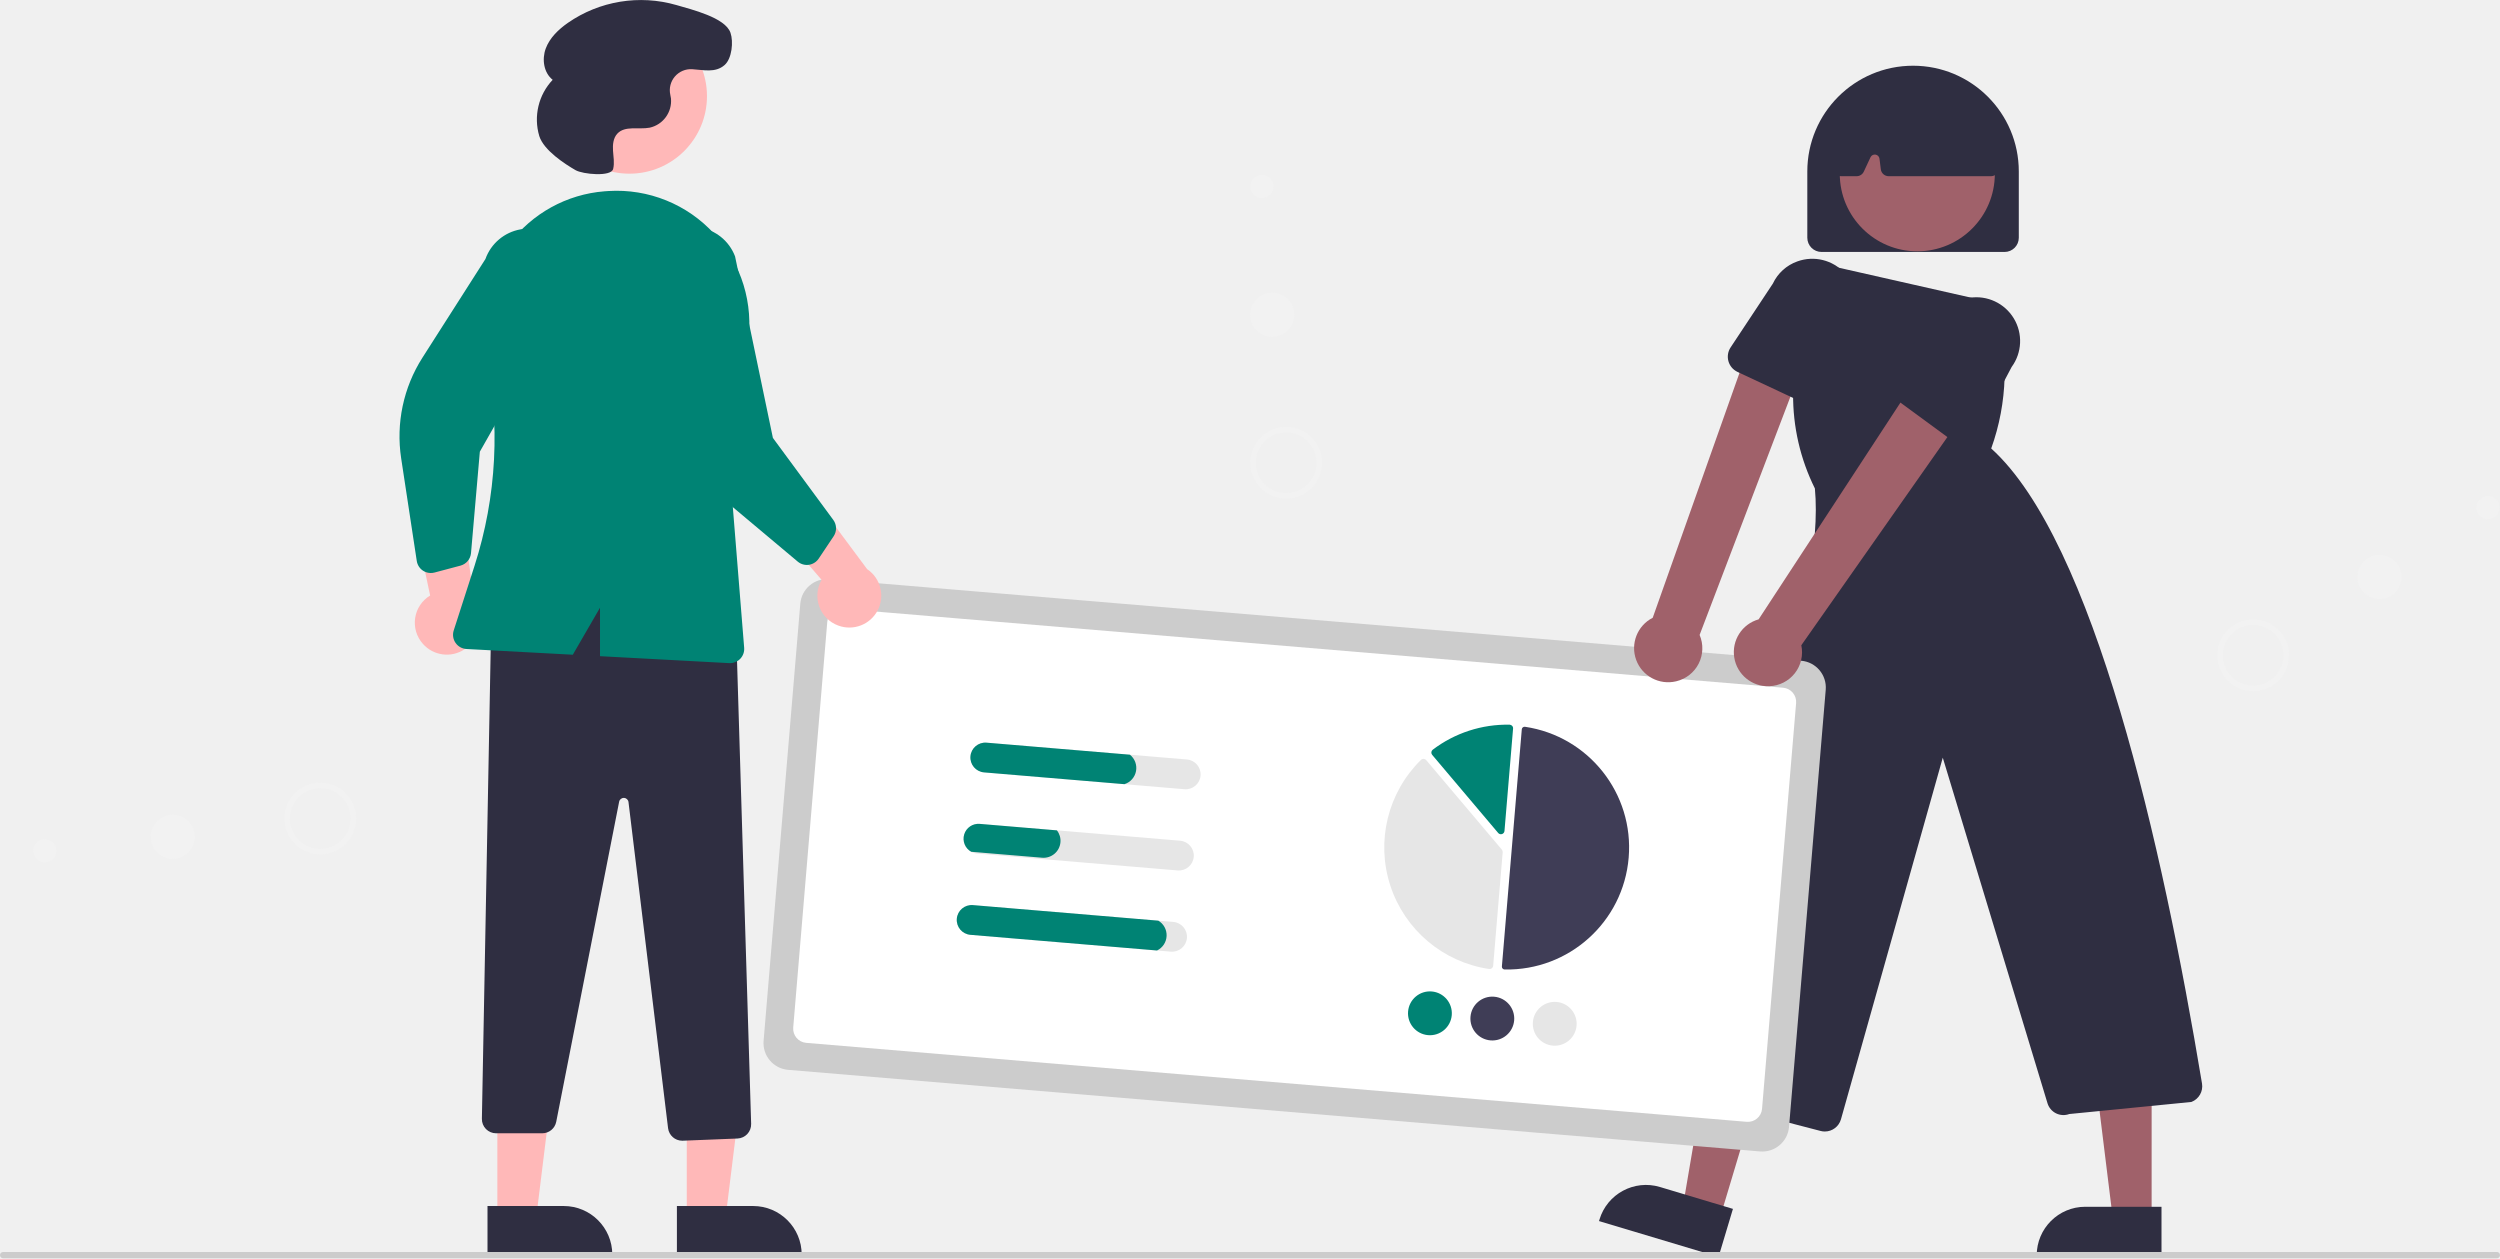
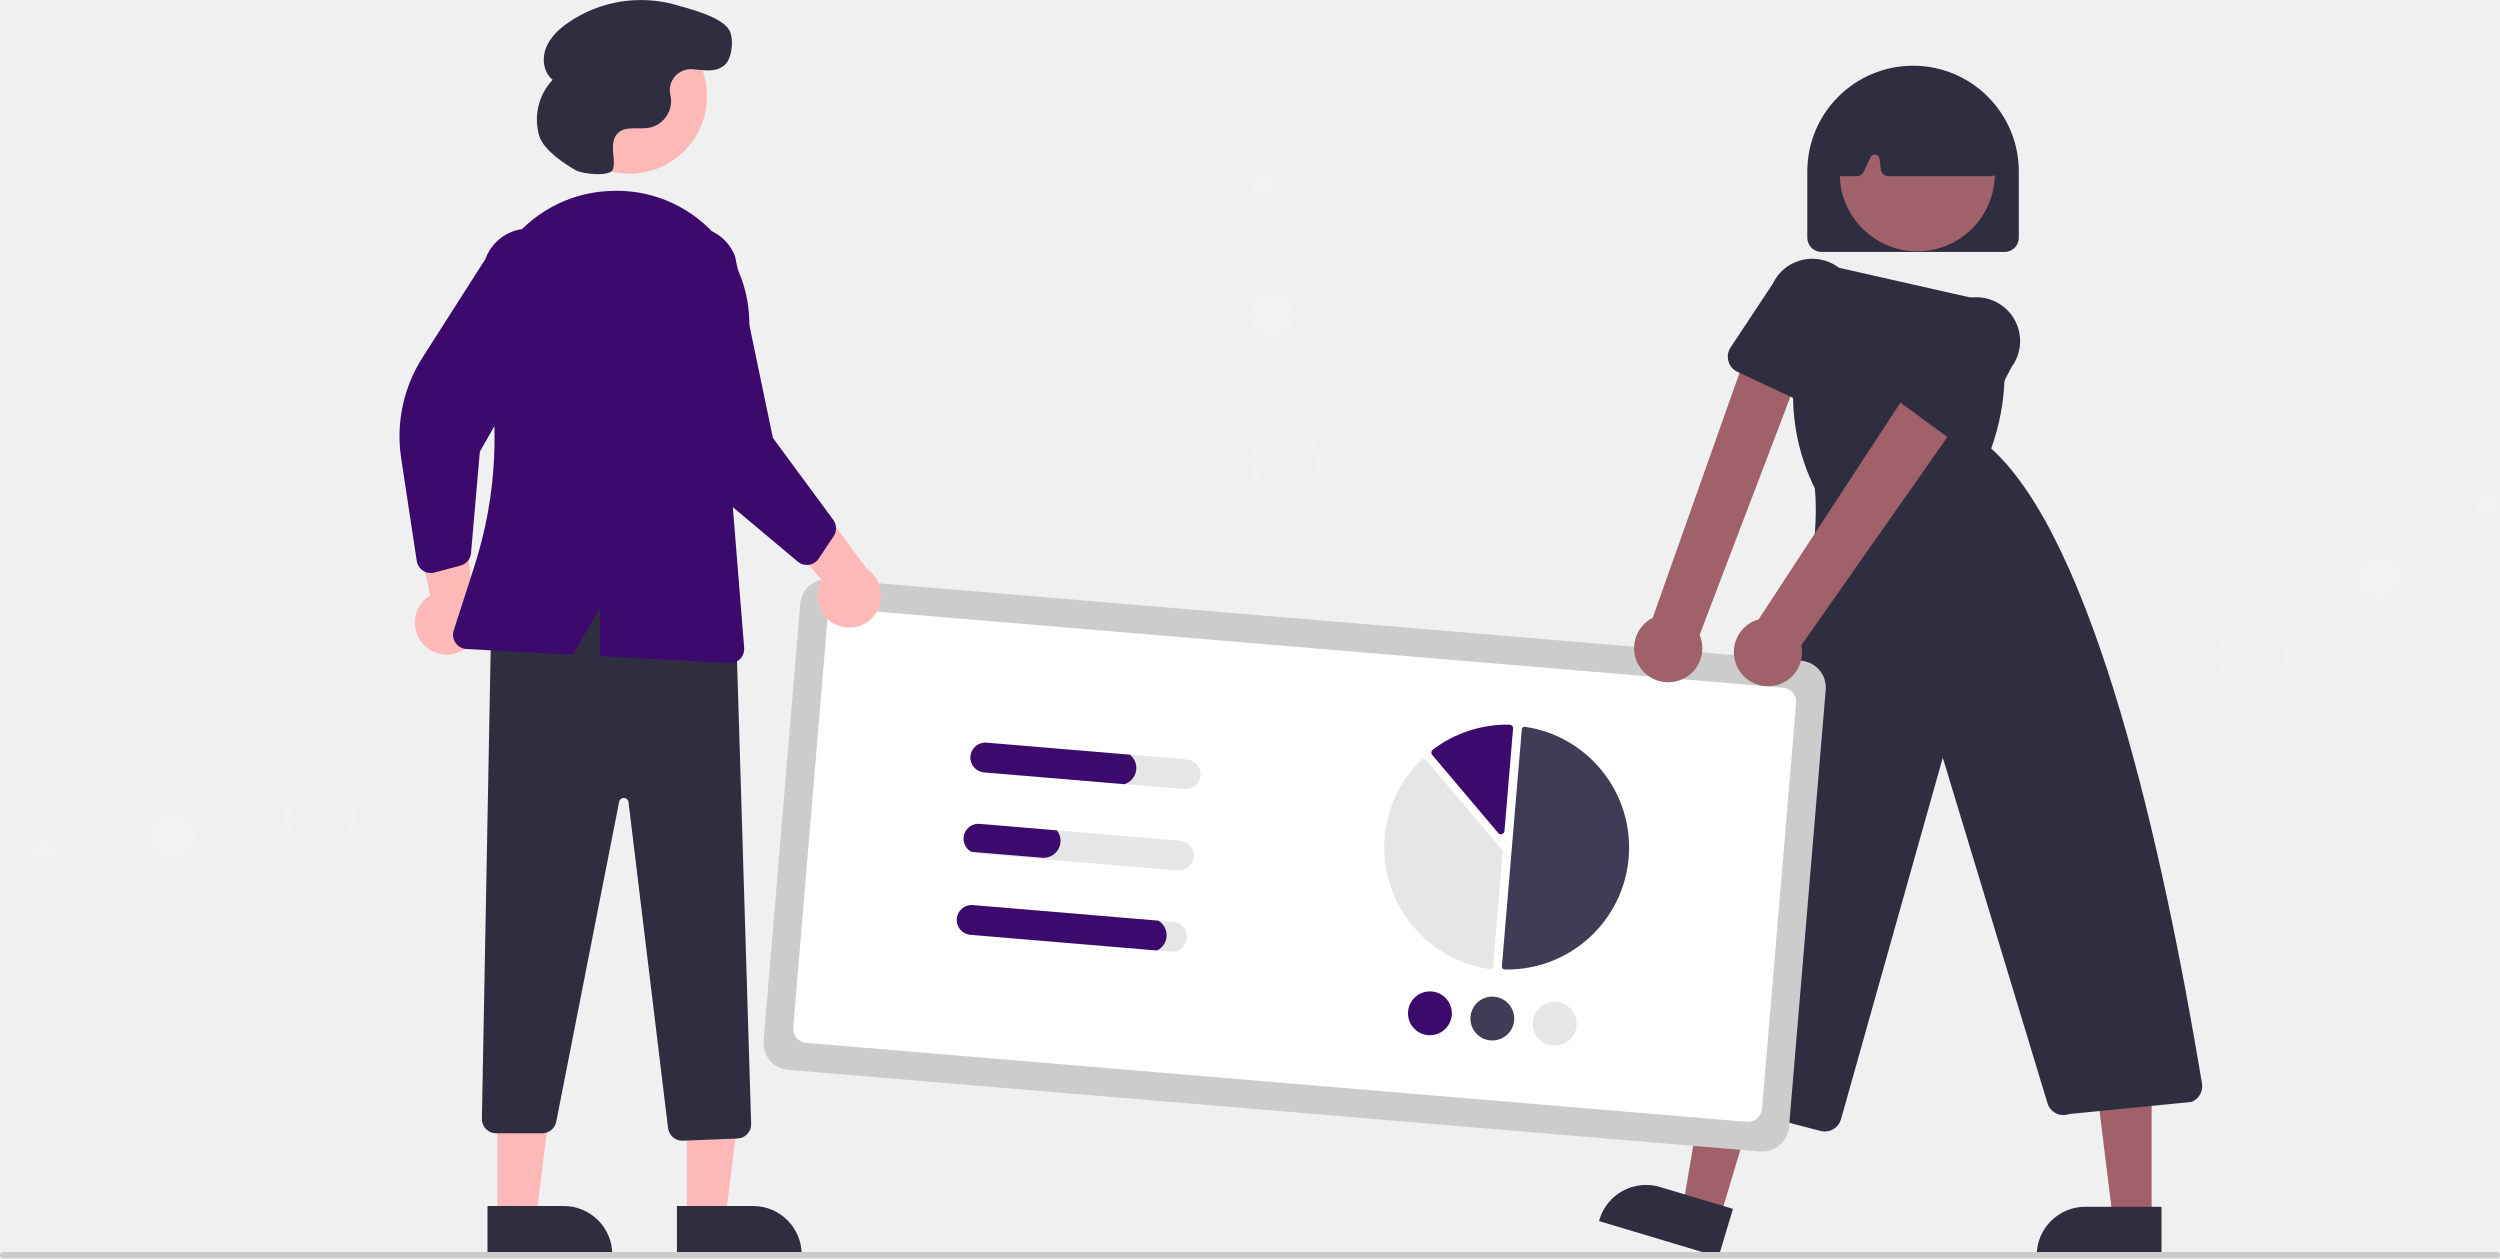
<svg xmlns="http://www.w3.org/2000/svg" data-name="Layer 1" width="792" height="398.625" viewBox="0 0 792 398.625">
  <path d="M839.056,330.509h-58a4.505,4.505,0,0,1-4.5-4.5v-21a33.5,33.5,0,1,1,67,0v21A4.505,4.505,0,0,1,839.056,330.509Z" transform="translate(-204 -250.6877)" fill="#2f2e41" />
  <polygon points="544.851 385.91 533.108 382.388 541.102 335.418 558.434 340.615 544.851 385.91" fill="#a0616a" />
  <path d="M748.432,648.879l-37.865-11.355.144-.479a15.386,15.386,0,0,1,19.157-10.319l.001 0,23.126,6.935Z" transform="translate(-204 -250.6877)" fill="#2f2e41" />
  <polygon points="681.636 386.307 669.376 386.307 663.544 339.019 681.638 339.02 681.636 386.307" fill="#a0616a" />
  <path d="M888.762,648.879l-39.531-.001v-.5a15.386,15.386,0,0,1,15.386-15.386h.001l24.144.001Z" transform="translate(-204 -250.6877)" fill="#2f2e41" />
  <circle cx="607.403" cy="55.054" r="24.561" fill="#a0616a" />
  <path d="M782.109,609.15a5.216,5.216,0,0,1-1.312-.167l-49.22-12.798a5.285,5.285,0,0,1-3.622-6.957c29.841-80.261,54.276-149.493,51-183.796a66.141,66.141,0,0,1-6.899-30.014l.35-34.68a6.792,6.792,0,0,1,8.294-6.557l55.066,12.468.312,1.039a72.25,72.25,0,0,1-1.262,45.078c32.462,29.307,54.229,125.521,66.784,201.199A5.312,5.312,0,0,1,898.301,599.76l-.155.038-38.608,3.816a5.284,5.284,0,0,1-6.894-3.423l-33.172-109.466-32.259,114.575A5.321,5.321,0,0,1,782.109,609.15Z" transform="translate(-204 -250.6877)" fill="#2f2e41" />
  <path d="M834.749,306.509H802.322a2.504,2.504,0,0,1-2.481-2.19l-.42-3.358a1.5,1.5,0,0,0-2.848-.448l-2.126,4.555a2.51,2.51,0,0,1-2.265,1.442H787.257a2.5,2.5,0,0,1-2.489-2.738l1.942-20.286a2.519,2.519,0,0,1,1.429-2.036c14.85-6.933,29.91-6.924,44.76.026a2.504,2.504,0,0,1,1.415,1.919l2.909,20.26a2.499,2.499,0,0,1-2.475,2.855Z" transform="translate(-204 -250.6877)" fill="#2f2e41" />
  <path d="M761.583,615.464,453.666,589.614a8.51,8.51,0,0,1-7.759-9.181L457.535,441.92a8.509,8.509,0,0,1,9.181-7.759L774.633,460.011a8.51,8.51,0,0,1,7.759,9.181L770.764,607.705A8.51,8.51,0,0,1,761.583,615.464Z" transform="translate(-204 -250.6877)" fill="#ccc" />
  <path d="M757.353,606.077,459.401,581.064a4.505,4.505,0,0,1-4.108-4.861l10.792-128.548a4.505,4.505,0,0,1,4.861-4.108l297.952,25.013a4.505,4.505,0,0,1,4.108,4.861L762.214,601.969A4.505,4.505,0,0,1,757.353,606.077Z" transform="translate(-204 -250.6877)" fill="#fff" />
  <path d="M680.605,557.821q.029.002.058.003a38.66,38.66,0,0,0,6.455-76.893.882.882,0,0,0-.682.182.873.873,0,0,0-.331.617l-6.308,75.137a.885.885,0,0,0,.808.954Z" transform="translate(-204 -250.6877)" fill="#3f3d56" />
  <path d="M655.054,491.101a1.138,1.138,0,0,1,.772.398l23.964,28.356a1.126,1.126,0,0,1,.264.826l-3.018,35.953a1.122,1.122,0,0,1-.425.793,1.139,1.139,0,0,1-.876.235,38.913,38.913,0,0,1-21.571-66.24,1.14,1.14,0,0,1,.848-.324Z" transform="translate(-204 -250.6877)" fill="#e6e6e6" />
-   <path d="M682.304,480.272a1.143,1.143,0,0,1,.752.373,1.123,1.123,0,0,1,.287.853l-2.723,32.439a1.133,1.133,0,0,1-1.995.637l-20.911-24.744a1.136,1.136,0,0,1,.18-1.636,38.994,38.994,0,0,1,24.34-7.926C682.258,480.269,682.281,480.27,682.304,480.272Z" transform="translate(-204 -250.6877)" fill="#008374" />
-   <path d="M663.919,572.284a6.944,6.944,0,1,1-6.338-7.5A6.952,6.952,0,0,1,663.919,572.284Z" transform="translate(-204 -250.6877)" fill="#008374" />
+   <path d="M682.304,480.272a1.143,1.143,0,0,1,.752.373,1.123,1.123,0,0,1,.287.853l-2.723,32.439a1.133,1.133,0,0,1-1.995.637l-20.911-24.744a1.136,1.136,0,0,1,.18-1.636,38.994,38.994,0,0,1,24.34-7.926C682.258,480.269,682.281,480.27,682.304,480.272Z" transform="translate(-204 -250.6877)" fill="#3c096c" />
+   <path d="M663.919,572.284a6.944,6.944,0,1,1-6.338-7.5A6.952,6.952,0,0,1,663.919,572.284Z" transform="translate(-204 -250.6877)" fill="#3c096c" />
  <path d="M683.688,573.944a6.944,6.944,0,1,1-6.338-7.5A6.952,6.952,0,0,1,683.688,573.944Z" transform="translate(-204 -250.6877)" fill="#3f3d56" />
  <path d="M703.458,575.604a6.944,6.944,0,1,1-6.338-7.5A6.952,6.952,0,0,1,703.458,575.604Z" transform="translate(-204 -250.6877)" fill="#e6e6e6" />
  <path d="M580.026,491.295,516.539,485.965a4.725,4.725,0,1,0-.791,9.417L579.235,500.712a4.725,4.725,0,1,0,.791-9.417Z" transform="translate(-204 -250.6877)" fill="#e6e6e6" />
  <path d="M577.866,517.025,514.379,511.695a4.722,4.722,0,0,0-2.689,8.836,4.662,4.662,0,0,0,1.898.581l63.487,5.33a4.725,4.725,0,1,0,.791-9.417Z" transform="translate(-204 -250.6877)" fill="#e6e6e6" />
  <path d="M575.706,542.754,512.219,537.424a4.725,4.725,0,1,0-.791,9.417l63.487,5.33a4.725,4.725,0,1,0,.791-9.417Z" transform="translate(-204 -250.6877)" fill="#e6e6e6" />
-   <path d="M561.959,489.778l-45.42-3.813a4.725,4.725,0,1,0-.791,9.417l44.473,3.734a5.379,5.379,0,0,0,1.737-9.337Z" transform="translate(-204 -250.6877)" fill="#008374" />
-   <path d="M538.823,513.747,514.379,511.695a4.722,4.722,0,0,0-2.689,8.836l22.451,1.885a5.382,5.382,0,0,0,5.811-4.911A5.271,5.271,0,0,0,538.823,513.747Z" transform="translate(-204 -250.6877)" fill="#008374" />
-   <path d="M570.962,542.356,512.219,537.424a4.725,4.725,0,1,0-.791,9.417l59.122,4.963a5.368,5.368,0,0,0,.412-9.449Z" transform="translate(-204 -250.6877)" fill="#008374" />
+   <path d="M561.959,489.778l-45.42-3.813a4.725,4.725,0,1,0-.791,9.417l44.473,3.734a5.379,5.379,0,0,0,1.737-9.337Z" transform="translate(-204 -250.6877)" fill="#3c096c" />
+   <path d="M538.823,513.747,514.379,511.695a4.722,4.722,0,0,0-2.689,8.836l22.451,1.885a5.382,5.382,0,0,0,5.811-4.911A5.271,5.271,0,0,0,538.823,513.747Z" transform="translate(-204 -250.6877)" fill="#3c096c" />
+   <path d="M570.962,542.356,512.219,537.424a4.725,4.725,0,1,0-.791,9.417l59.122,4.963a5.368,5.368,0,0,0,.412-9.449Z" transform="translate(-204 -250.6877)" fill="#3c096c" />
  <path d="M734.991,466.529a10.743,10.743,0,0,0,7.445-14.694l34.621-90.826-17.673-4.352L727.579,446.399a10.801,10.801,0,0,0,7.412,20.13Z" transform="translate(-204 -250.6877)" fill="#a0616a" />
  <path d="M778.719,379.319a5.319,5.319,0,0,1-2.254-.501h-0l-22.033-10.313a5.318,5.318,0,0,1-2.179-7.752l13.39-20.223a13.584,13.584,0,0,1,7.776-7.035,13.88,13.88,0,0,1,17.291,18.938l-6.898,23.095a5.317,5.317,0,0,1-5.093,3.792Z" transform="translate(-204 -250.6877)" fill="#2f2e41" />
  <path d="M764.503,468.079a10.743,10.743,0,0,0,10.152-12.972l56.196-80.097-16.794-9-52.922,80.884a10.801,10.801,0,0,0,3.369,21.185Z" transform="translate(-204 -250.6877)" fill="#a0616a" />
  <path d="M825.338,391.101a5.313,5.313,0,0,1-3.144-1.03l-19.616-14.39a5.316,5.316,0,0,1-.635-8.025l17.057-17.243a13.584,13.584,0,0,1,8.993-5.396,13.88,13.88,0,0,1,13.292,21.931L830.04,388.266a5.32,5.32,0,0,1-4.702,2.835Z" transform="translate(-204 -250.6877)" fill="#2f2e41" />
  <path d="M469.569,448.87a10.056,10.056,0,0,1-5.277-14.488l-23.359-27.043,18.414-2.397,19.359,26.048a10.11,10.11,0,0,1-9.137,17.88Z" transform="translate(-204 -250.6877)" fill="#ffb8b8" />
  <path d="M337.905,454.584a10.056,10.056,0,0,1,2.363-15.237L332.842,404.392l17.288,6.779,4.401,32.155a10.11,10.11,0,0,1-16.626,11.259Z" transform="translate(-204 -250.6877)" fill="#ffb8b8" />
  <polygon points="217.569 386.069 229.829 386.068 235.661 338.78 217.567 338.781 217.569 386.069" fill="#ffb8b8" />
  <path d="M418.442,632.754l24.144-.001h.001a15.386,15.386,0,0,1,15.386,15.386v.5l-39.531.001Z" transform="translate(-204 -250.6877)" fill="#2f2e41" />
  <polygon points="157.569 386.069 169.829 386.068 175.661 338.78 157.567 338.781 157.569 386.069" fill="#ffb8b8" />
  <path d="M358.442,632.754l24.144-.001h.001a15.386,15.386,0,0,1,15.386,15.386v.5l-39.531.001Z" transform="translate(-204 -250.6877)" fill="#2f2e41" />
  <path d="M420.114,612.067a4.526,4.526,0,0,1-4.469-3.957L403.106,504.78a1.5,1.5,0,0,0-2.961-.109L380.211,606.08a4.51,4.51,0,0,1-4.416,3.632h-14.634a4.5,4.5,0,0,1-4.499-4.585l2.929-156.202.239-.143c21.348-12.711,46.51-13.543,76.926-2.54l.319.115,4.889,160.379a4.514,4.514,0,0,1-4.318,4.634l-17.355.694C420.232,612.066,420.173,612.067,420.114,612.067Z" transform="translate(-204 -250.6877)" fill="#2f2e41" />
  <circle cx="199.408" cy="30.461" r="24.561" fill="#ffb8b8" />
-   <path d="M460.253,429.617a4.505,4.505,0,0,1-3.528-1.008l-25.185-21.134A46.374,46.374,0,0,1,415.516,379.034l-5.665-36.602a14.497,14.497,0,1,1,27.017-10.52l11.986,57.511,19.132,25.968a4.515,4.515,0,0,1,.119,5.169L463.359,427.662a4.506,4.506,0,0,1-2.091,1.686A4.454,4.454,0,0,1,460.253,429.617Z" transform="translate(-204 -250.6877)" fill="#008374" />
-   <path d="M338.013,431.485a4.505,4.505,0,0,1-1.982-3.087L331.09,395.893a46.373,46.373,0,0,1,6.763-31.936l19.931-31.217a14.497,14.497,0,1,1,27.231,9.954l-29.002,51.089-2.796,32.133a4.515,4.515,0,0,1-3.326,3.959l-8.254,2.195a4.506,4.506,0,0,1-2.683-.116A4.455,4.455,0,0,1,338.013,431.485Z" transform="translate(-204 -250.6877)" fill="#008374" />
-   <path d="M430.273,324.766a41.823,41.823,0,0,0-33.537-13.56q-.616.038-1.227.086H395.508a41.734,41.734,0,0,0-30.16,16.646,42.362,42.362,0,0,0-7.525,34.145,132.361,132.361,0,0,1-3.497,67.876l-6.589,20.459a4.499,4.499,0,0,0,4.042,5.872l33.685,1.811,8.62-14.89V458.565l40.941,2.201c.082.005.163.007.243.007a4.5,4.5,0,0,0,4.484-4.861l-4.627-57.382,5.804-38.973A42.089,42.089,0,0,0,430.273,324.766Z" transform="translate(-204 -250.6877)" fill="#008374" />
+   <path d="M460.253,429.617a4.505,4.505,0,0,1-3.528-1.008l-25.185-21.134A46.374,46.374,0,0,1,415.516,379.034l-5.665-36.602a14.497,14.497,0,1,1,27.017-10.52l11.986,57.511,19.132,25.968a4.515,4.515,0,0,1,.119,5.169L463.359,427.662a4.506,4.506,0,0,1-2.091,1.686A4.454,4.454,0,0,1,460.253,429.617Z" transform="translate(-204 -250.6877)" fill="#3c096c" />
+   <path d="M338.013,431.485a4.505,4.505,0,0,1-1.982-3.087L331.09,395.893a46.373,46.373,0,0,1,6.763-31.936l19.931-31.217a14.497,14.497,0,1,1,27.231,9.954l-29.002,51.089-2.796,32.133a4.515,4.515,0,0,1-3.326,3.959l-8.254,2.195a4.506,4.506,0,0,1-2.683-.116A4.455,4.455,0,0,1,338.013,431.485Z" transform="translate(-204 -250.6877)" fill="#3c096c" />
+   <path d="M430.273,324.766a41.823,41.823,0,0,0-33.537-13.56q-.616.038-1.227.086H395.508a41.734,41.734,0,0,0-30.16,16.646,42.362,42.362,0,0,0-7.525,34.145,132.361,132.361,0,0,1-3.497,67.876l-6.589,20.459a4.499,4.499,0,0,0,4.042,5.872l33.685,1.811,8.62-14.89V458.565l40.941,2.201c.082.005.163.007.243.007a4.5,4.5,0,0,0,4.484-4.861l-4.627-57.382,5.804-38.973A42.089,42.089,0,0,0,430.273,324.766Z" transform="translate(-204 -250.6877)" fill="#3c096c" />
  <path d="M386.338,304.596c2.274,1.308,11.262,2.176,11.903-.368l.014-.056c.446-1.864.076-3.811-.052-5.723s.059-4.013,1.362-5.419c2.428-2.621,6.748-1.232,10.258-1.894a8.664,8.664,0,0,0,6.74-9.253c-.05-.398-.128-.795-.216-1.193a6.673,6.673,0,0,1,6.927-8.081c3.548.203,7.378,1.278,10.314-1.35,2.27-2.032,2.824-7.322,1.827-10.201-1.676-4.838-12.414-7.371-17.102-8.764a40.62,40.62,0,0,0-34.43,5.65c-2.961,2.087-5.727,4.71-6.989,8.106s-.653,7.68,2.193,9.922a18.332,18.332,0,0,0-4.246,17.806C376.244,298.306,382.953,302.648,386.338,304.596Z" transform="translate(-204 -250.6877)" fill="#2f2e41" />
  <path d="M995,649.312H205a1,1,0,0,1,0-2H995a1,1,0,0,1,0,2Z" transform="translate(-204 -250.6877)" fill="#ccc" />
  <path d="M918.713,469.608h0a11.358,11.358,0,1,1,10.409-12.233A11.358,11.358,0,0,1,918.713,469.608Zm-.14-1.742h0a9.61,9.61,0,1,0-10.351-8.808A9.61,9.61,0,0,0,918.573,467.866Z" transform="translate(-204 -250.6877)" fill="#f2f2f2" />
  <circle cx="753.822" cy="182.788" r="6.989" fill="#f2f2f2" />
  <circle cx="788.177" cy="160.829" r="3.671" fill="#f2f2f2" />
  <path d="M605.341,387.715a11.358,11.358,0,1,1-3.454,15.686h0A11.37,11.37,0,0,1,605.341,387.715Zm11.291,17.668a9.61,9.61,0,1,0-13.273-2.923h0A9.621,9.621,0,0,0,616.632,405.383Z" transform="translate(-204 -250.6877)" fill="#f2f2f2" />
  <circle cx="403.035" cy="99.718" r="6.989" fill="#f2f2f2" />
  <circle cx="399.764" cy="59.076" r="3.671" fill="#f2f2f2" />
  <path d="M296.07,516.394A11.358,11.358,0,1,1,311.85,519.394h0A11.37,11.37,0,0,1,296.07,516.394Zm17.335-11.797a9.61,9.61,0,1,0-2.538,13.352h0A9.621,9.621,0,0,0,313.405,504.597Z" transform="translate(-204 -250.6877)" fill="#f2f2f2" />
  <circle cx="54.728" cy="265.092" r="6.989" fill="#f2f2f2" />
  <circle cx="14.197" cy="269.537" r="3.671" fill="#f2f2f2" />
</svg>
